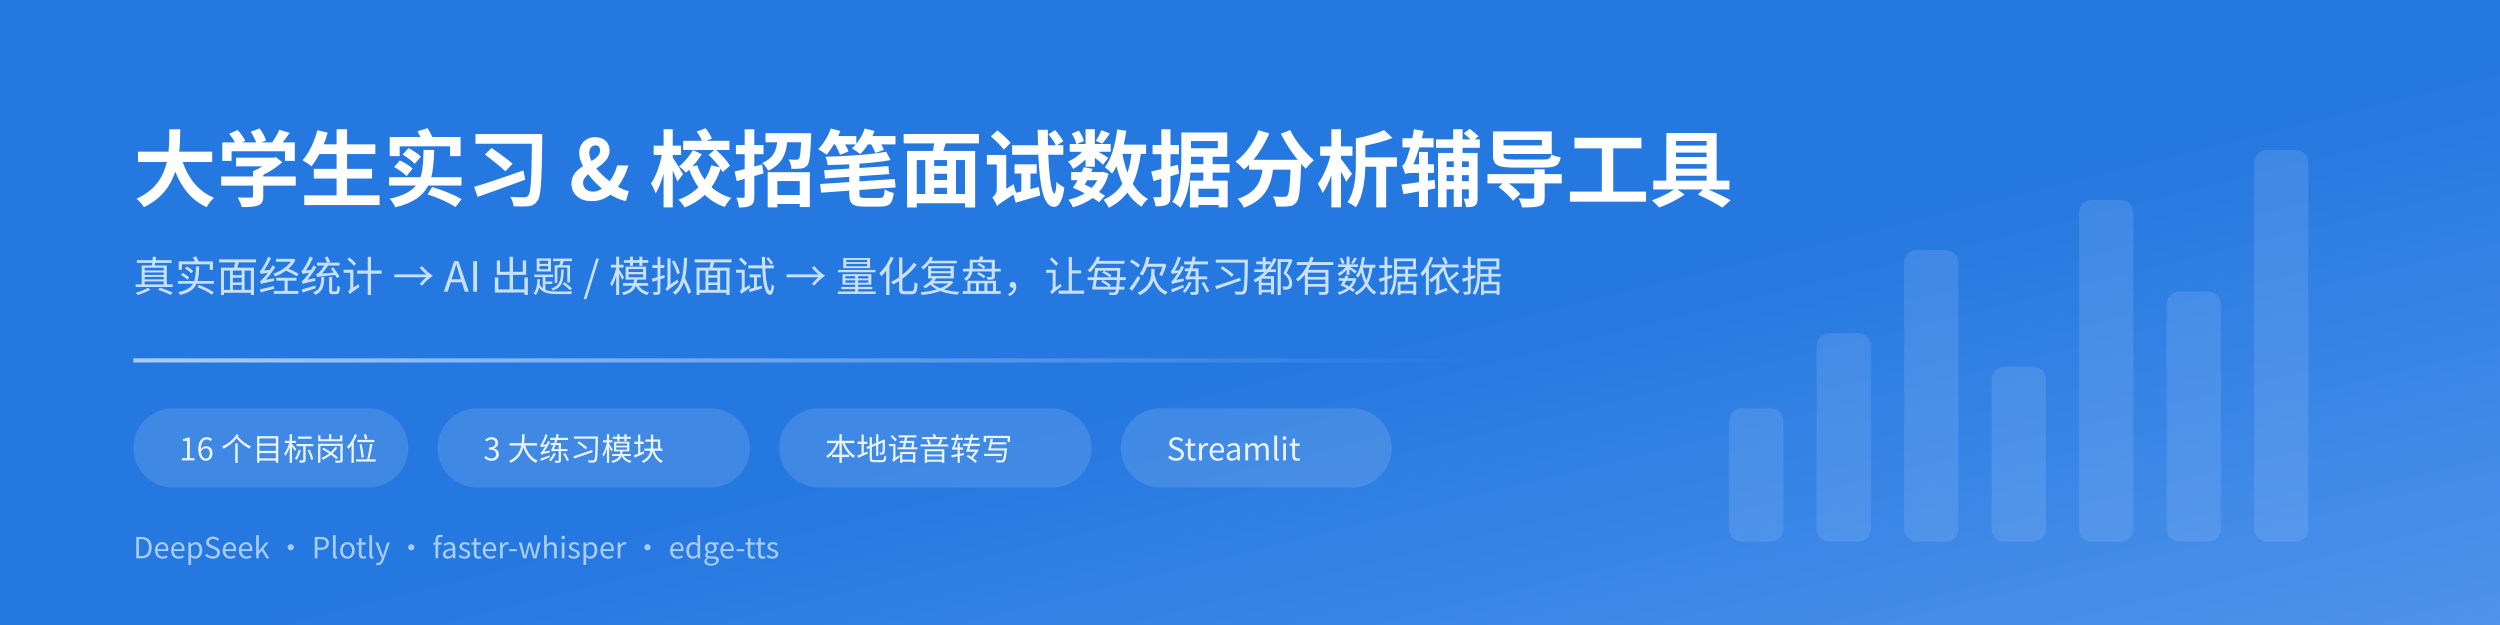
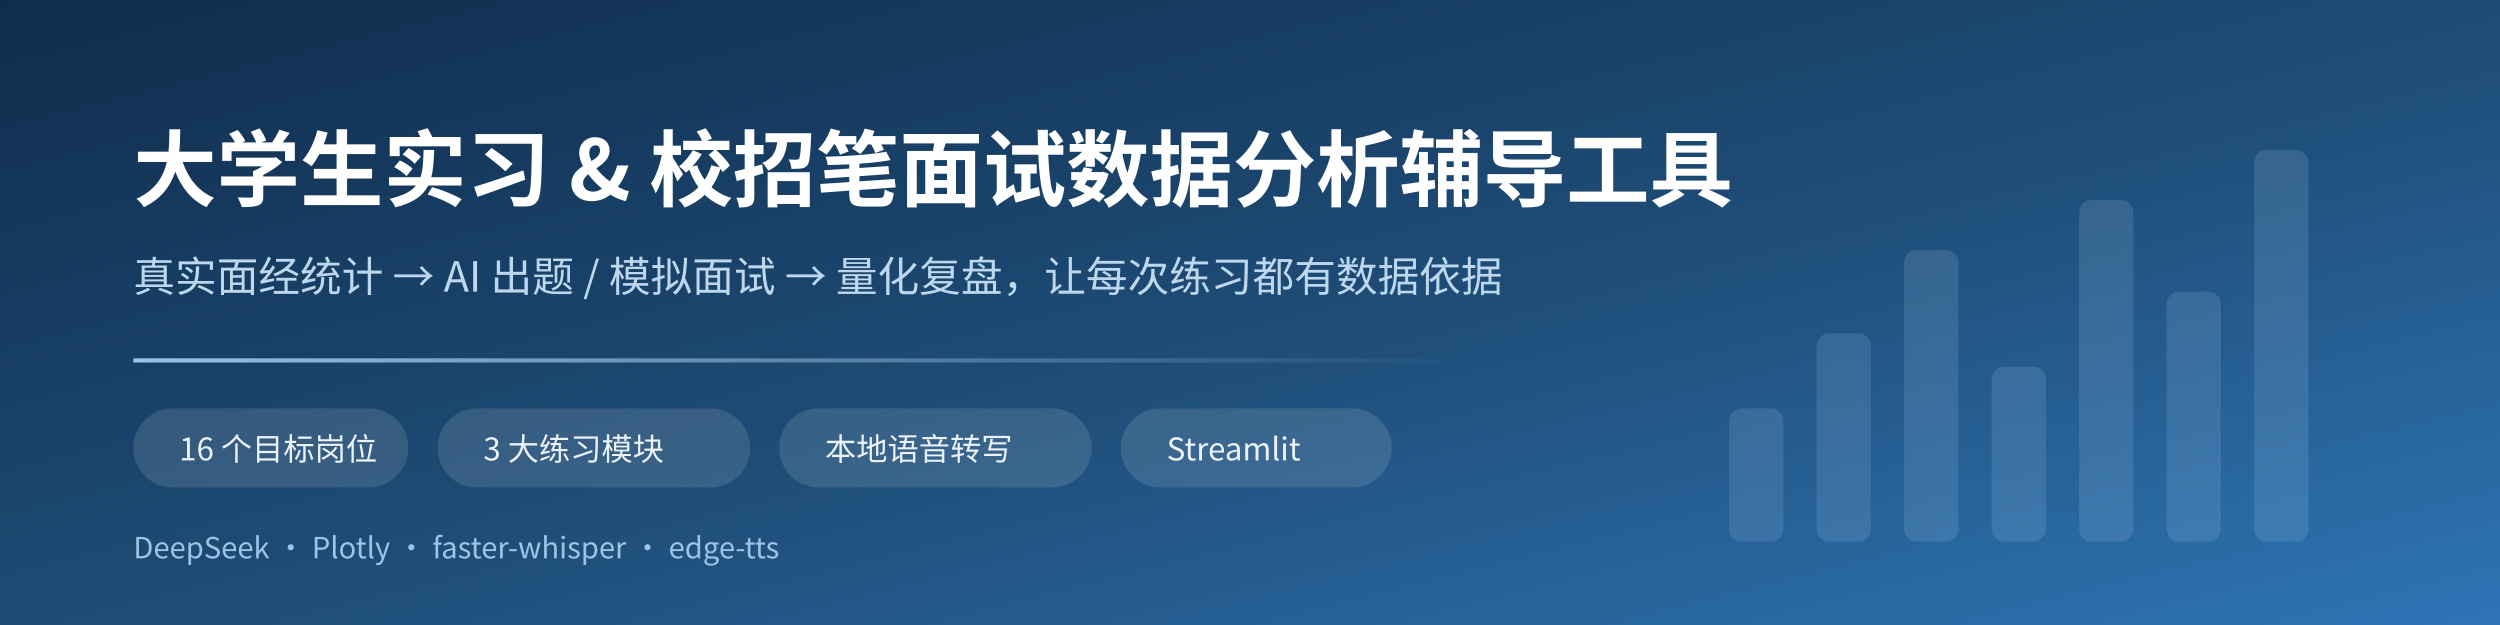
<svg xmlns="http://www.w3.org/2000/svg" width="1200" height="300" viewBox="0 0 1200 300" role="img" aria-label="大学生实习与校招笔面试数据分析辅导工具">
  <defs>
    <linearGradient id="bg" x1="0" y1="0" x2="1" y2="1">
-       <stop offset="0%" stop-color="#2578E0" />
-       <stop offset="55%" stop-color="#2578E0" />
-       <stop offset="100%" stop-color="#4E93EC" />
+       <stop offset="0%" stop-color="#0F2C4C" />
+       <stop offset="55%" stop-color="#1F4E79" />
+       <stop offset="100%" stop-color="#2E75B6" />
    </linearGradient>
    <linearGradient id="line" x1="0" y1="0" x2="1" y2="0">
-       <stop offset="0%" stop-color="#A9CDF8" />
-       <stop offset="100%" stop-color="#A9CDF8" stop-opacity="0" />
+       <stop offset="0%" stop-color="#9DC3E6" />
+       <stop offset="100%" stop-color="#9DC3E6" stop-opacity="0" />
    </linearGradient>
  </defs>
  <rect width="1200" height="300" fill="url(#bg)" />
-   <g opacity="0.18" fill="#A9CDF8">
+   <g opacity="0.18" fill="#9DC3E6">
    <rect x="830" y="196" width="26" height="64" rx="6" />
    <rect x="872" y="160" width="26" height="100" rx="6" />
    <rect x="914" y="120" width="26" height="140" rx="6" />
    <rect x="956" y="176" width="26" height="84" rx="6" />
    <rect x="998" y="96" width="26" height="164" rx="6" />
    <rect x="1040" y="140" width="26" height="120" rx="6" />
    <rect x="1082" y="72" width="26" height="188" rx="6" />
  </g>
  <text x="64" y="96" fill="#FFFFFF" font-family="'Microsoft YaHei','PingFang SC','Noto Sans CJK SC',sans-serif" font-size="40" font-weight="700">大学生实习 &amp; 校招笔面试数据分析辅导工具</text>
-   <text x="64" y="140" fill="#C9E0FB" font-family="'Microsoft YaHei','PingFang SC','Noto Sans CJK SC',sans-serif" font-size="20">真实面经统计 → AI 出题 / 模拟面试 → 量化复盘，让每次练习都有数据依据</text>
+   <text x="64" y="140" fill="#BDD7EE" font-family="'Microsoft YaHei','PingFang SC','Noto Sans CJK SC',sans-serif" font-size="20">真实面经统计 → AI 出题 / 模拟面试 → 量化复盘，让每次练习都有数据依据</text>
  <rect x="64" y="172" width="640" height="2" fill="url(#line)" />
  <g font-family="'Microsoft YaHei','PingFang SC','Noto Sans CJK SC',sans-serif" font-size="15" fill="#EAF2FA">
    <rect x="64" y="196" width="132" height="38" rx="19" fill="#FFFFFF" fill-opacity="0.12" />
    <text x="86" y="221">16 个目标岗位</text>
    <rect x="210" y="196" width="150" height="38" rx="19" fill="#FFFFFF" fill-opacity="0.12" />
    <text x="232" y="221">3 大练习模块</text>
    <rect x="374" y="196" width="150" height="38" rx="19" fill="#FFFFFF" fill-opacity="0.12" />
    <text x="396" y="221">本地语音转写</text>
    <rect x="538" y="196" width="130" height="38" rx="19" fill="#FFFFFF" fill-opacity="0.12" />
    <text x="560" y="221">Streamlit</text>
  </g>
-   <text x="64" y="268" fill="#A9CDF8" font-family="'Microsoft YaHei','PingFang SC','Noto Sans CJK SC',sans-serif" font-size="14">DeepSeek · Plotly · faster-whisper · edge-tts</text>
+   <text x="64" y="268" fill="#9DC3E6" font-family="'Microsoft YaHei','PingFang SC','Noto Sans CJK SC',sans-serif" font-size="14">DeepSeek · Plotly · faster-whisper · edge-tts</text>
</svg>
